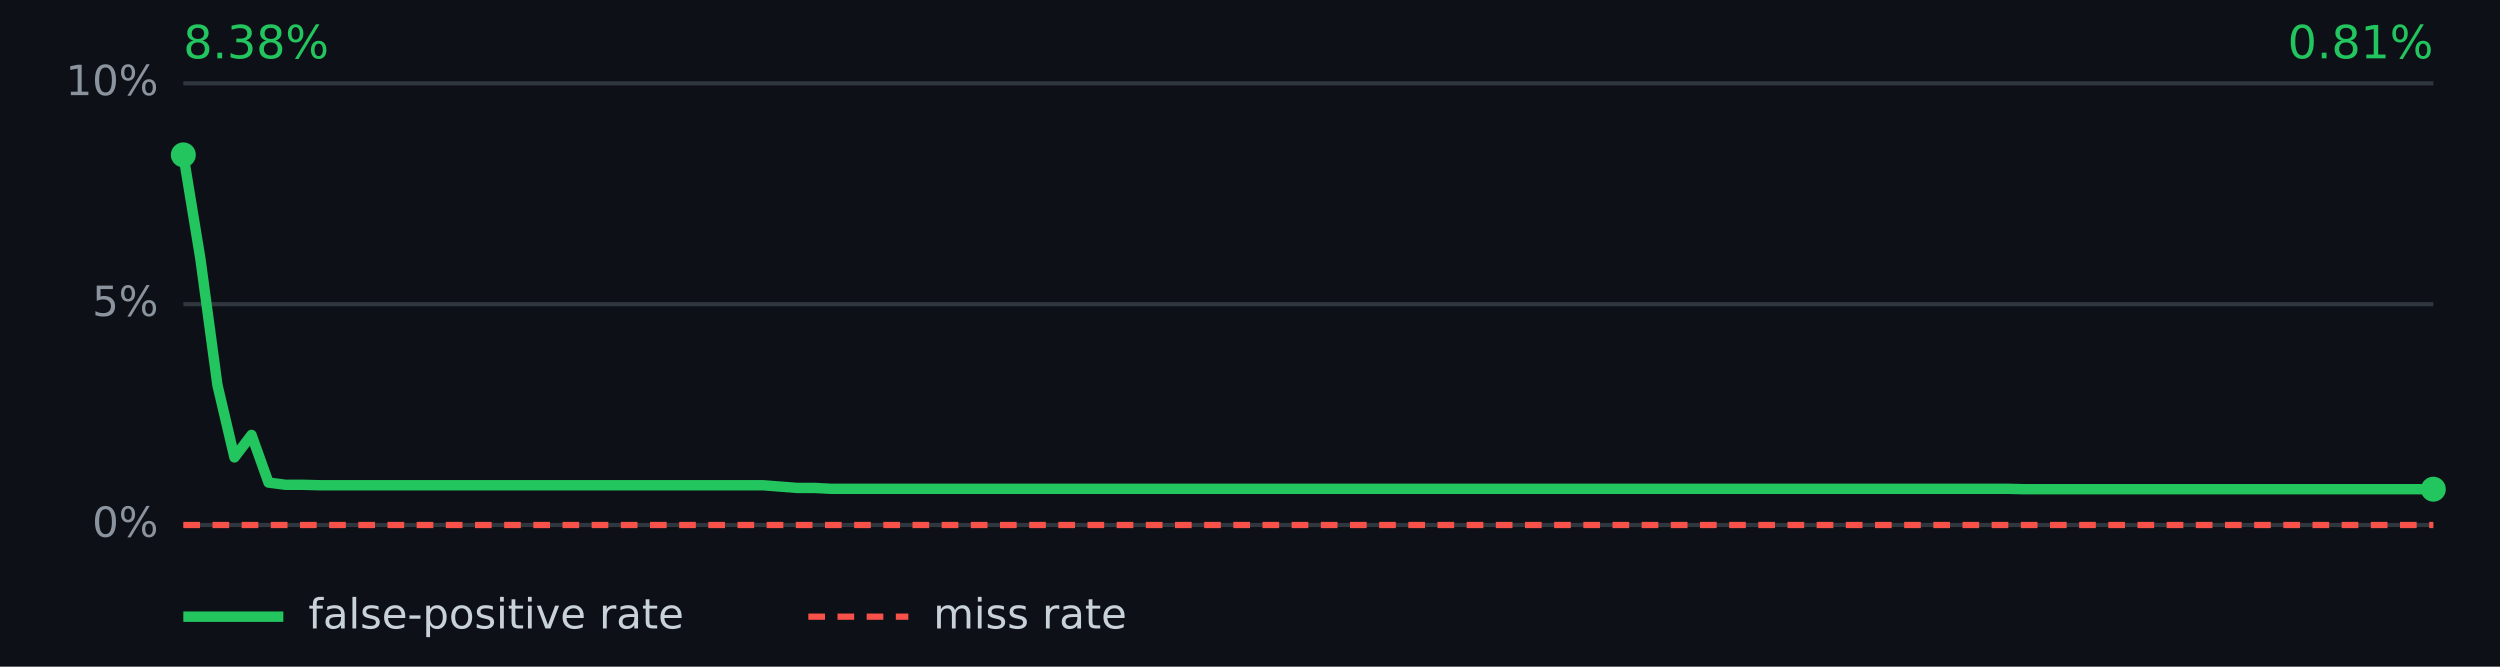
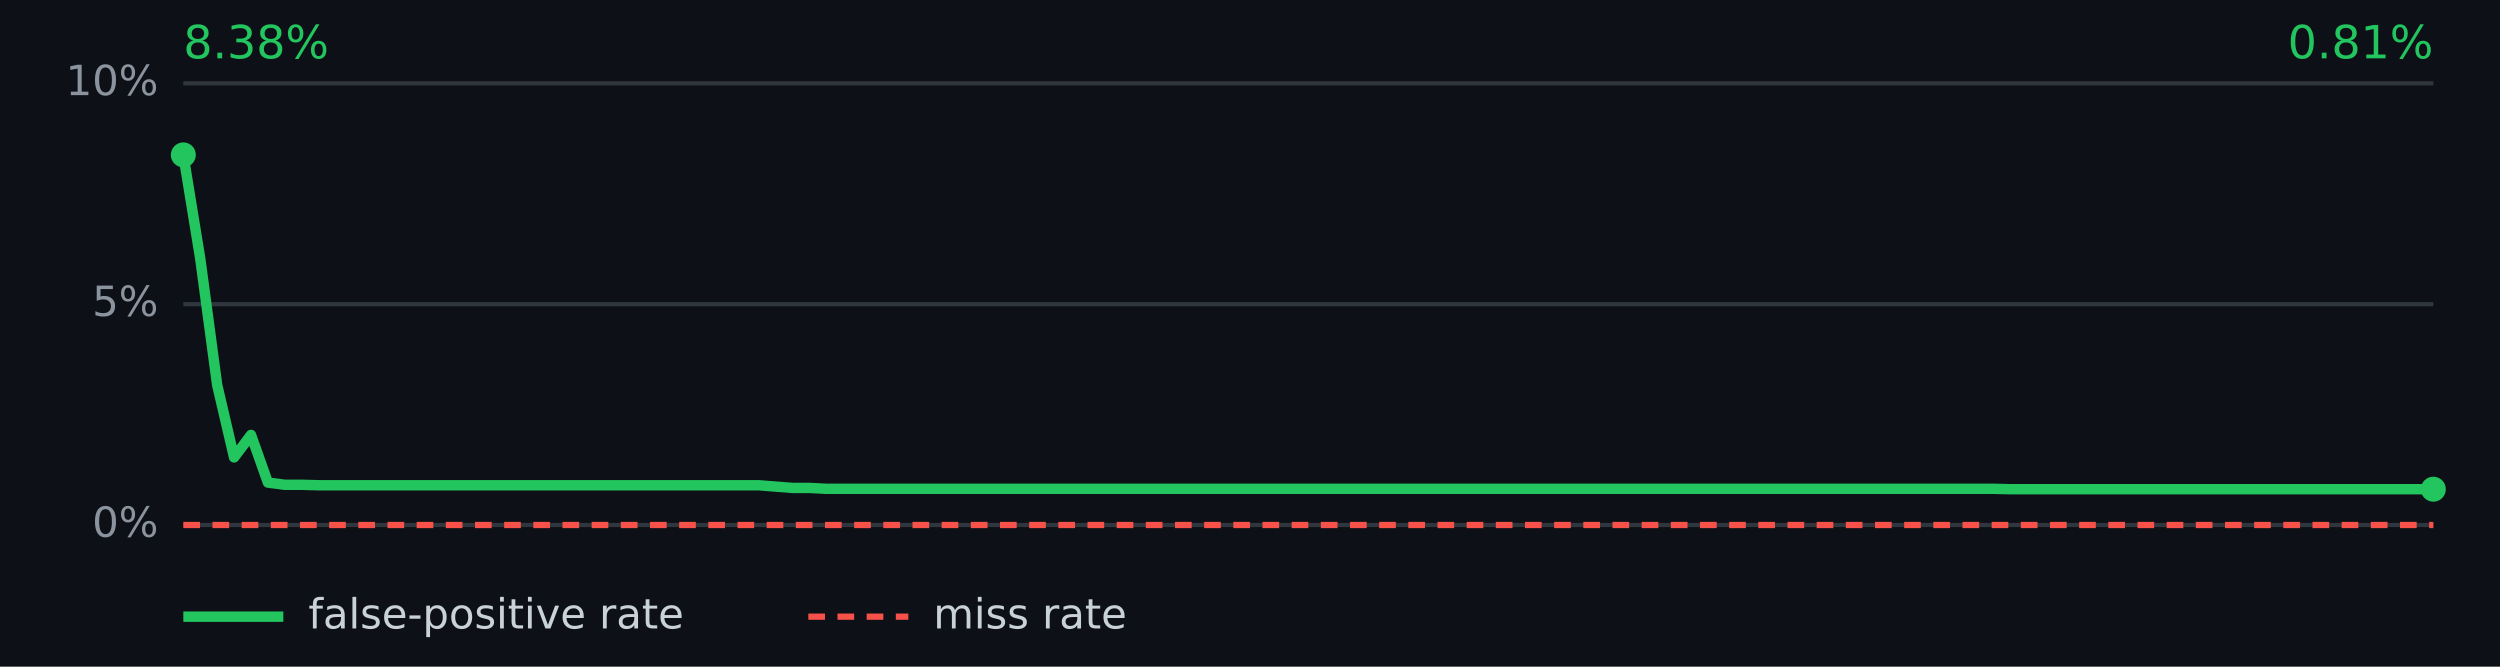
<svg xmlns="http://www.w3.org/2000/svg" width="600" height="160" role="img" aria-label="false-positive rate trend: 8.38% to 0.81%">
  <rect width="100%" height="160" fill="#0d1117" />
  <line x1="44" y1="20.00" x2="584" y2="20.00" stroke="#30363d" stroke-width="1" />
  <text x="38" y="20.00" font-family="Verdana,Geneva,DejaVu Sans,sans-serif" font-size="10" fill="#8b949e" text-anchor="end" dominant-baseline="middle">10%</text>
  <line x1="44" y1="73.00" x2="584" y2="73.00" stroke="#30363d" stroke-width="1" />
  <text x="38" y="73.00" font-family="Verdana,Geneva,DejaVu Sans,sans-serif" font-size="10" fill="#8b949e" text-anchor="end" dominant-baseline="middle">5%</text>
  <line x1="44" y1="126.00" x2="584" y2="126.00" stroke="#30363d" stroke-width="1" />
  <text x="38" y="126.00" font-family="Verdana,Geneva,DejaVu Sans,sans-serif" font-size="10" fill="#8b949e" text-anchor="end" dominant-baseline="middle">0%</text>
-   <polyline points="44.00,126.00 48.35,126.00 52.71,126.00 57.06,126.00 61.42,126.00 65.77,126.00 70.13,126.00 74.48,126.00 78.84,126.00 83.19,126.00 87.55,126.00 91.90,126.00 96.26,126.00 100.61,126.00 104.97,126.00 109.32,126.00 113.68,126.00 118.03,126.00 122.39,126.00 126.74,126.00 131.10,126.00 135.45,126.00 139.81,126.00 144.16,126.00 148.52,126.00 152.87,126.00 157.23,126.00 161.58,126.00 165.94,126.00 170.29,126.00 174.65,126.00 179.00,126.00 183.35,126.00 187.71,126.00 192.06,126.00 196.42,126.00 200.77,126.00 205.13,126.00 209.48,126.00 213.84,126.00 218.19,126.00 222.55,126.00 226.90,126.00 231.26,126.00 235.61,126.00 239.97,126.00 244.32,126.00 248.68,126.00 253.03,126.00 257.39,126.00 261.74,126.00 266.10,126.00 270.45,126.00 274.81,126.00 279.16,126.00 283.52,126.00 287.87,126.00 292.23,126.00 296.58,126.00 300.94,126.00 305.29,126.00 309.65,126.00 314.00,126.00 318.35,126.00 322.71,126.00 327.06,126.00 331.42,126.00 335.77,126.00 340.13,126.00 344.48,126.00 348.84,126.00 353.19,126.00 357.55,126.00 361.90,126.00 366.26,126.00 370.61,126.00 374.97,126.00 379.32,126.00 383.68,126.00 388.03,126.00 392.39,126.00 396.74,126.00 401.10,126.00 405.45,126.00 409.81,126.00 414.16,126.00 418.52,126.00 422.87,126.00 427.23,126.00 431.58,126.00 435.94,126.00 440.29,126.00 444.65,126.00 449.00,126.00 453.35,126.00 457.71,126.00 462.06,126.00 466.42,126.00 470.77,126.00 475.13,126.00 479.48,126.00 483.84,126.00 488.19,126.00 492.55,126.00 496.90,126.00 501.26,126.00 505.61,126.00 509.97,126.00 514.32,126.00 518.68,126.00 523.03,126.00 527.39,126.00 531.74,126.00 536.10,126.00 540.45,126.00 544.81,126.00 549.16,126.00 553.52,126.00 557.87,126.00 562.23,126.00 566.58,126.00 570.94,126.00 575.29,126.00 579.65,126.00 584.00,126.00" fill="none" stroke="#f85149" stroke-width="1.5" stroke-dasharray="4,3" />
-   <polyline points="44.00,37.17 48.09,62.08 52.18,92.40 56.27,109.78 60.36,104.38 64.45,115.82 68.55,116.35 72.64,116.35 76.73,116.46 80.82,116.46 84.91,116.46 89.00,116.46 93.09,116.46 97.18,116.46 101.27,116.46 105.36,116.46 109.45,116.46 113.55,116.46 117.64,116.46 121.73,116.46 125.82,116.46 129.91,116.46 134.00,116.46 138.09,116.46 142.18,116.46 146.27,116.46 150.36,116.46 154.45,116.46 158.55,116.46 162.64,116.46 166.73,116.46 170.82,116.46 174.91,116.46 179.00,116.46 183.09,116.46 187.18,116.78 191.27,117.10 195.36,117.10 199.45,117.31 203.55,117.31 207.64,117.31 211.73,117.31 215.82,117.31 219.91,117.31 224.00,117.31 228.09,117.31 232.18,117.31 236.27,117.31 240.36,117.31 244.45,117.31 248.55,117.31 252.64,117.31 256.73,117.31 260.82,117.31 264.91,117.31 269.00,117.31 273.09,117.31 277.18,117.31 281.27,117.31 285.36,117.31 289.45,117.31 293.55,117.31 297.64,117.31 301.73,117.31 305.82,117.31 309.91,117.31 314.00,117.31 318.09,117.31 322.18,117.31 326.27,117.31 330.36,117.31 334.45,117.31 338.55,117.31 342.64,117.31 346.73,117.31 350.82,117.31 354.91,117.31 359.00,117.31 363.09,117.31 367.18,117.31 371.27,117.31 375.36,117.31 379.45,117.31 383.55,117.31 387.64,117.31 391.73,117.31 395.82,117.31 399.91,117.31 404.00,117.31 408.09,117.31 412.18,117.31 416.27,117.31 420.36,117.31 424.45,117.31 428.55,117.31 432.64,117.31 436.73,117.31 440.82,117.31 444.91,117.31 449.00,117.31 453.09,117.31 457.18,117.31 461.27,117.31 465.36,117.31 469.45,117.31 473.55,117.31 477.64,117.31 481.73,117.31 485.82,117.41 489.91,117.41 494.00,117.41 498.09,117.41 502.18,117.41 506.27,117.41 510.36,117.41 514.45,117.41 518.55,117.41 522.64,117.41 526.73,117.41 530.82,117.41 534.91,117.41 539.00,117.41 543.09,117.41 547.18,117.41 551.27,117.41 555.36,117.41 559.45,117.41 563.55,117.41 567.64,117.41 571.73,117.41 575.82,117.41 579.91,117.41 584.00,117.41" fill="none" stroke="#22c55e" stroke-width="2.5" stroke-linejoin="round" />
+   <polyline points="44.00,126.00 48.32,126.00 52.64,126.00 56.96,126.00 61.28,126.00 65.60,126.00 69.92,126.00 74.24,126.00 78.56,126.00 82.88,126.00 87.20,126.00 91.52,126.00 95.84,126.00 100.16,126.00 104.48,126.00 108.80,126.00 113.12,126.00 117.44,126.00 121.76,126.00 126.08,126.00 130.40,126.00 134.72,126.00 139.04,126.00 143.36,126.00 147.68,126.00 152.00,126.00 156.32,126.00 160.64,126.00 164.96,126.00 169.28,126.00 173.60,126.00 177.92,126.00 182.24,126.00 186.56,126.00 190.88,126.00 195.20,126.00 199.52,126.00 203.84,126.00 208.16,126.00 212.48,126.00 216.80,126.00 221.12,126.00 225.44,126.00 229.76,126.00 234.08,126.00 238.40,126.00 242.72,126.00 247.04,126.00 251.36,126.00 255.68,126.00 260.00,126.00 264.32,126.00 268.64,126.00 272.96,126.00 277.28,126.00 281.60,126.00 285.92,126.00 290.24,126.00 294.56,126.00 298.88,126.00 303.20,126.00 307.52,126.00 311.84,126.00 316.16,126.00 320.48,126.00 324.80,126.00 329.12,126.00 333.44,126.00 337.76,126.00 342.08,126.00 346.40,126.00 350.72,126.00 355.04,126.00 359.36,126.00 363.68,126.00 368.00,126.00 372.32,126.00 376.64,126.00 380.96,126.00 385.28,126.00 389.60,126.00 393.92,126.00 398.24,126.00 402.56,126.00 406.88,126.00 411.20,126.00 415.52,126.00 419.84,126.00 424.16,126.00 428.48,126.00 432.80,126.00 437.12,126.00 441.44,126.00 445.76,126.00 450.08,126.00 454.40,126.00 458.72,126.00 463.04,126.00 467.36,126.00 471.68,126.00 476.00,126.00 480.32,126.00 484.64,126.00 488.96,126.00 493.28,126.00 497.60,126.00 501.92,126.00 506.24,126.00 510.56,126.00 514.88,126.00 519.20,126.00 523.52,126.00 527.84,126.00 532.16,126.00 536.48,126.00 540.80,126.00 545.12,126.00 549.44,126.00 553.76,126.00 558.08,126.00 562.40,126.00 566.72,126.00 571.04,126.00 575.36,126.00 579.68,126.00 584.00,126.00" fill="none" stroke="#f85149" stroke-width="1.5" stroke-dasharray="4,3" />
+   <polyline points="44.00,37.17 48.06,62.08 52.12,92.40 56.18,109.78 60.24,104.38 64.30,115.82 68.36,116.35 72.42,116.35 76.48,116.46 80.54,116.46 84.60,116.46 88.66,116.46 92.72,116.46 96.78,116.46 100.84,116.46 104.90,116.46 108.96,116.46 113.02,116.46 117.08,116.46 121.14,116.46 125.20,116.46 129.26,116.46 133.32,116.46 137.38,116.46 141.44,116.46 145.50,116.46 149.56,116.46 153.62,116.46 157.68,116.46 161.74,116.46 165.80,116.46 169.86,116.46 173.92,116.46 177.98,116.46 182.05,116.46 186.11,116.78 190.17,117.10 194.23,117.10 198.29,117.31 202.35,117.31 206.41,117.31 210.47,117.31 214.53,117.31 218.59,117.31 222.65,117.31 226.71,117.31 230.77,117.31 234.83,117.31 238.89,117.31 242.95,117.31 247.01,117.31 251.07,117.31 255.13,117.31 259.19,117.31 263.25,117.31 267.31,117.31 271.37,117.31 275.43,117.31 279.49,117.31 283.55,117.31 287.61,117.31 291.67,117.31 295.73,117.31 299.79,117.31 303.85,117.31 307.91,117.31 311.97,117.31 316.03,117.31 320.09,117.31 324.15,117.31 328.21,117.31 332.27,117.31 336.33,117.31 340.39,117.31 344.45,117.31 348.51,117.31 352.57,117.31 356.63,117.31 360.69,117.31 364.75,117.31 368.81,117.31 372.87,117.31 376.93,117.31 380.99,117.31 385.05,117.31 389.11,117.31 393.17,117.31 397.23,117.31 401.29,117.31 405.35,117.31 409.41,117.31 413.47,117.31 417.53,117.31 421.59,117.31 425.65,117.31 429.71,117.31 433.77,117.31 437.83,117.31 441.89,117.31 445.95,117.31 450.02,117.31 454.08,117.31 458.14,117.31 462.20,117.31 466.26,117.31 470.32,117.31 474.38,117.31 478.44,117.31 482.50,117.41 486.56,117.41 490.62,117.41 494.68,117.41 498.74,117.41 502.80,117.41 506.86,117.41 510.92,117.41 514.98,117.41 519.04,117.41 523.10,117.41 527.16,117.41 531.22,117.41 535.28,117.41 539.34,117.41 543.40,117.41 547.46,117.41 551.52,117.41 555.58,117.41 559.64,117.41 563.70,117.41 567.76,117.41 571.82,117.41 575.88,117.41 579.94,117.41 584.00,117.41" fill="none" stroke="#22c55e" stroke-width="2.5" stroke-linejoin="round" />
  <circle cx="44.00" cy="37.17" r="3" fill="#22c55e" />
  <circle cx="584.00" cy="117.41" r="3" fill="#22c55e" />
  <text x="44.00" y="14" font-family="Verdana,Geneva,DejaVu Sans,sans-serif" font-size="11" fill="#22c55e" text-anchor="start">8.38%</text>
  <text x="584.00" y="14" font-family="Verdana,Geneva,DejaVu Sans,sans-serif" font-size="11" fill="#22c55e" text-anchor="end">0.81%</text>
  <line x1="44" y1="148" x2="68" y2="148" stroke="#22c55e" stroke-width="2.5" />
  <text x="74" y="148" font-family="Verdana,Geneva,DejaVu Sans,sans-serif" font-size="10" fill="#c9d1d9" dominant-baseline="middle">false-positive rate</text>
  <line x1="194" y1="148" x2="218" y2="148" stroke="#f85149" stroke-width="1.5" stroke-dasharray="4,3" />
  <text x="224" y="148" font-family="Verdana,Geneva,DejaVu Sans,sans-serif" font-size="10" fill="#c9d1d9" dominant-baseline="middle">miss rate</text>
</svg>
